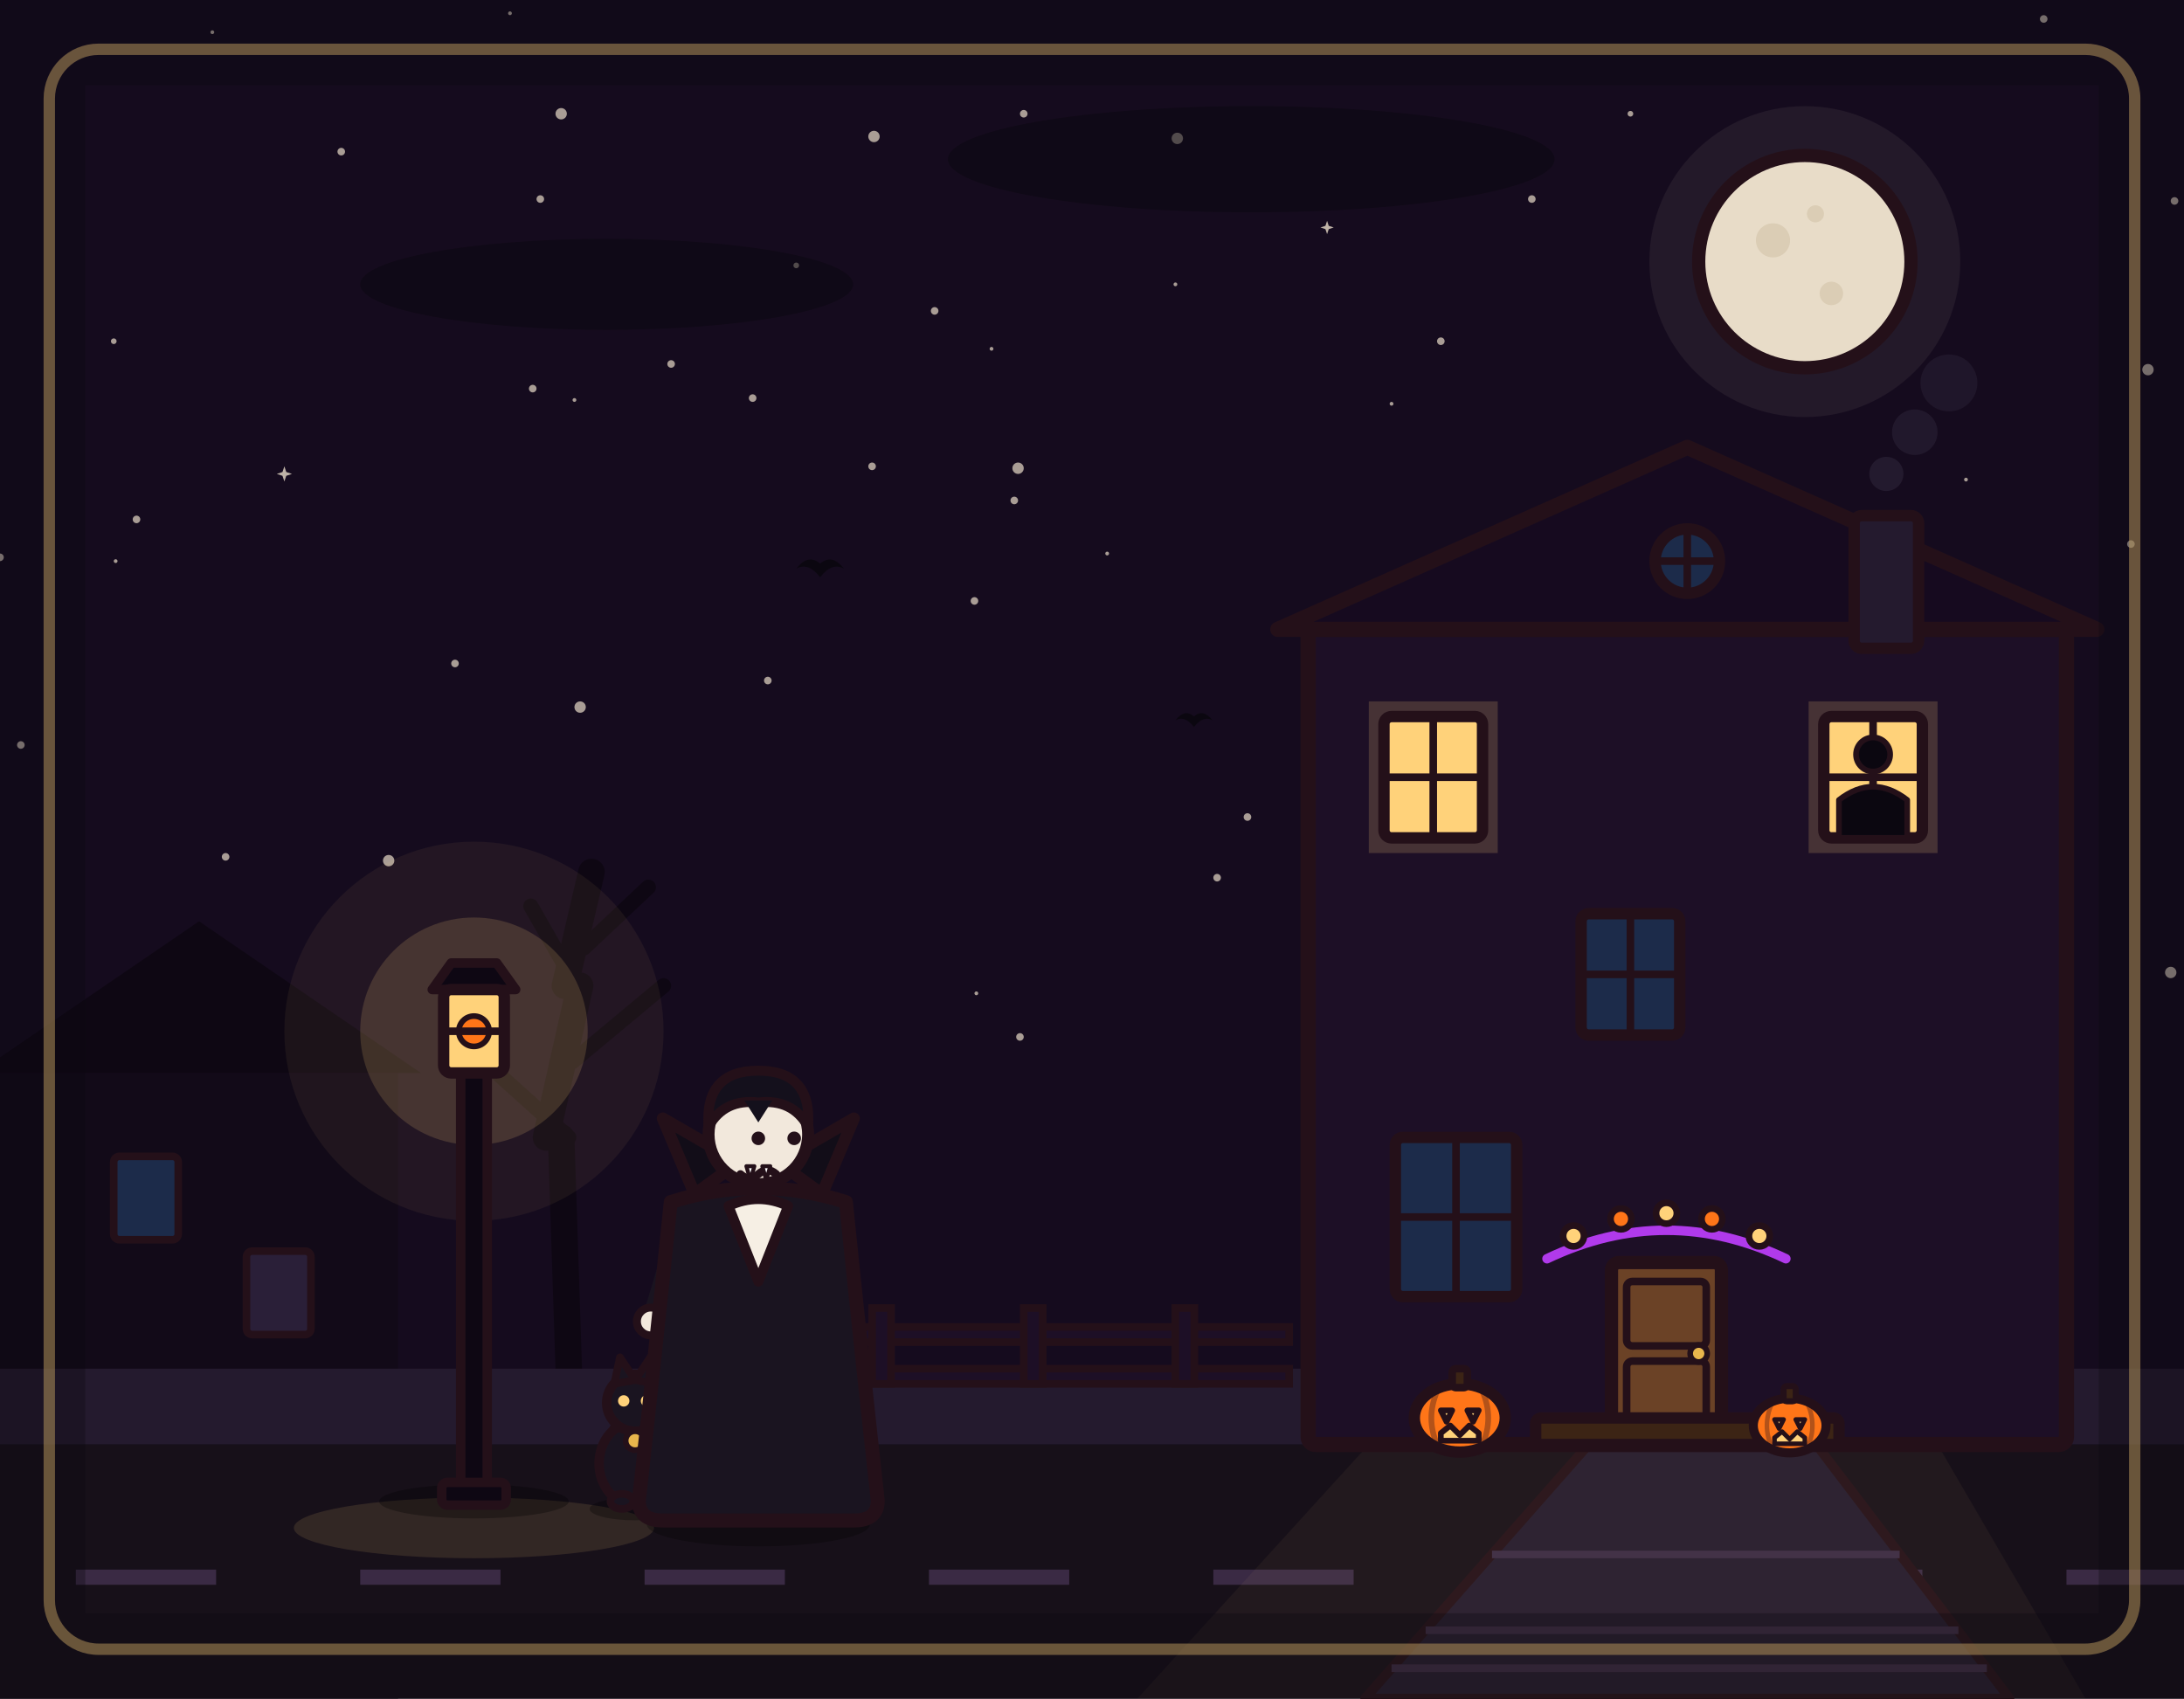
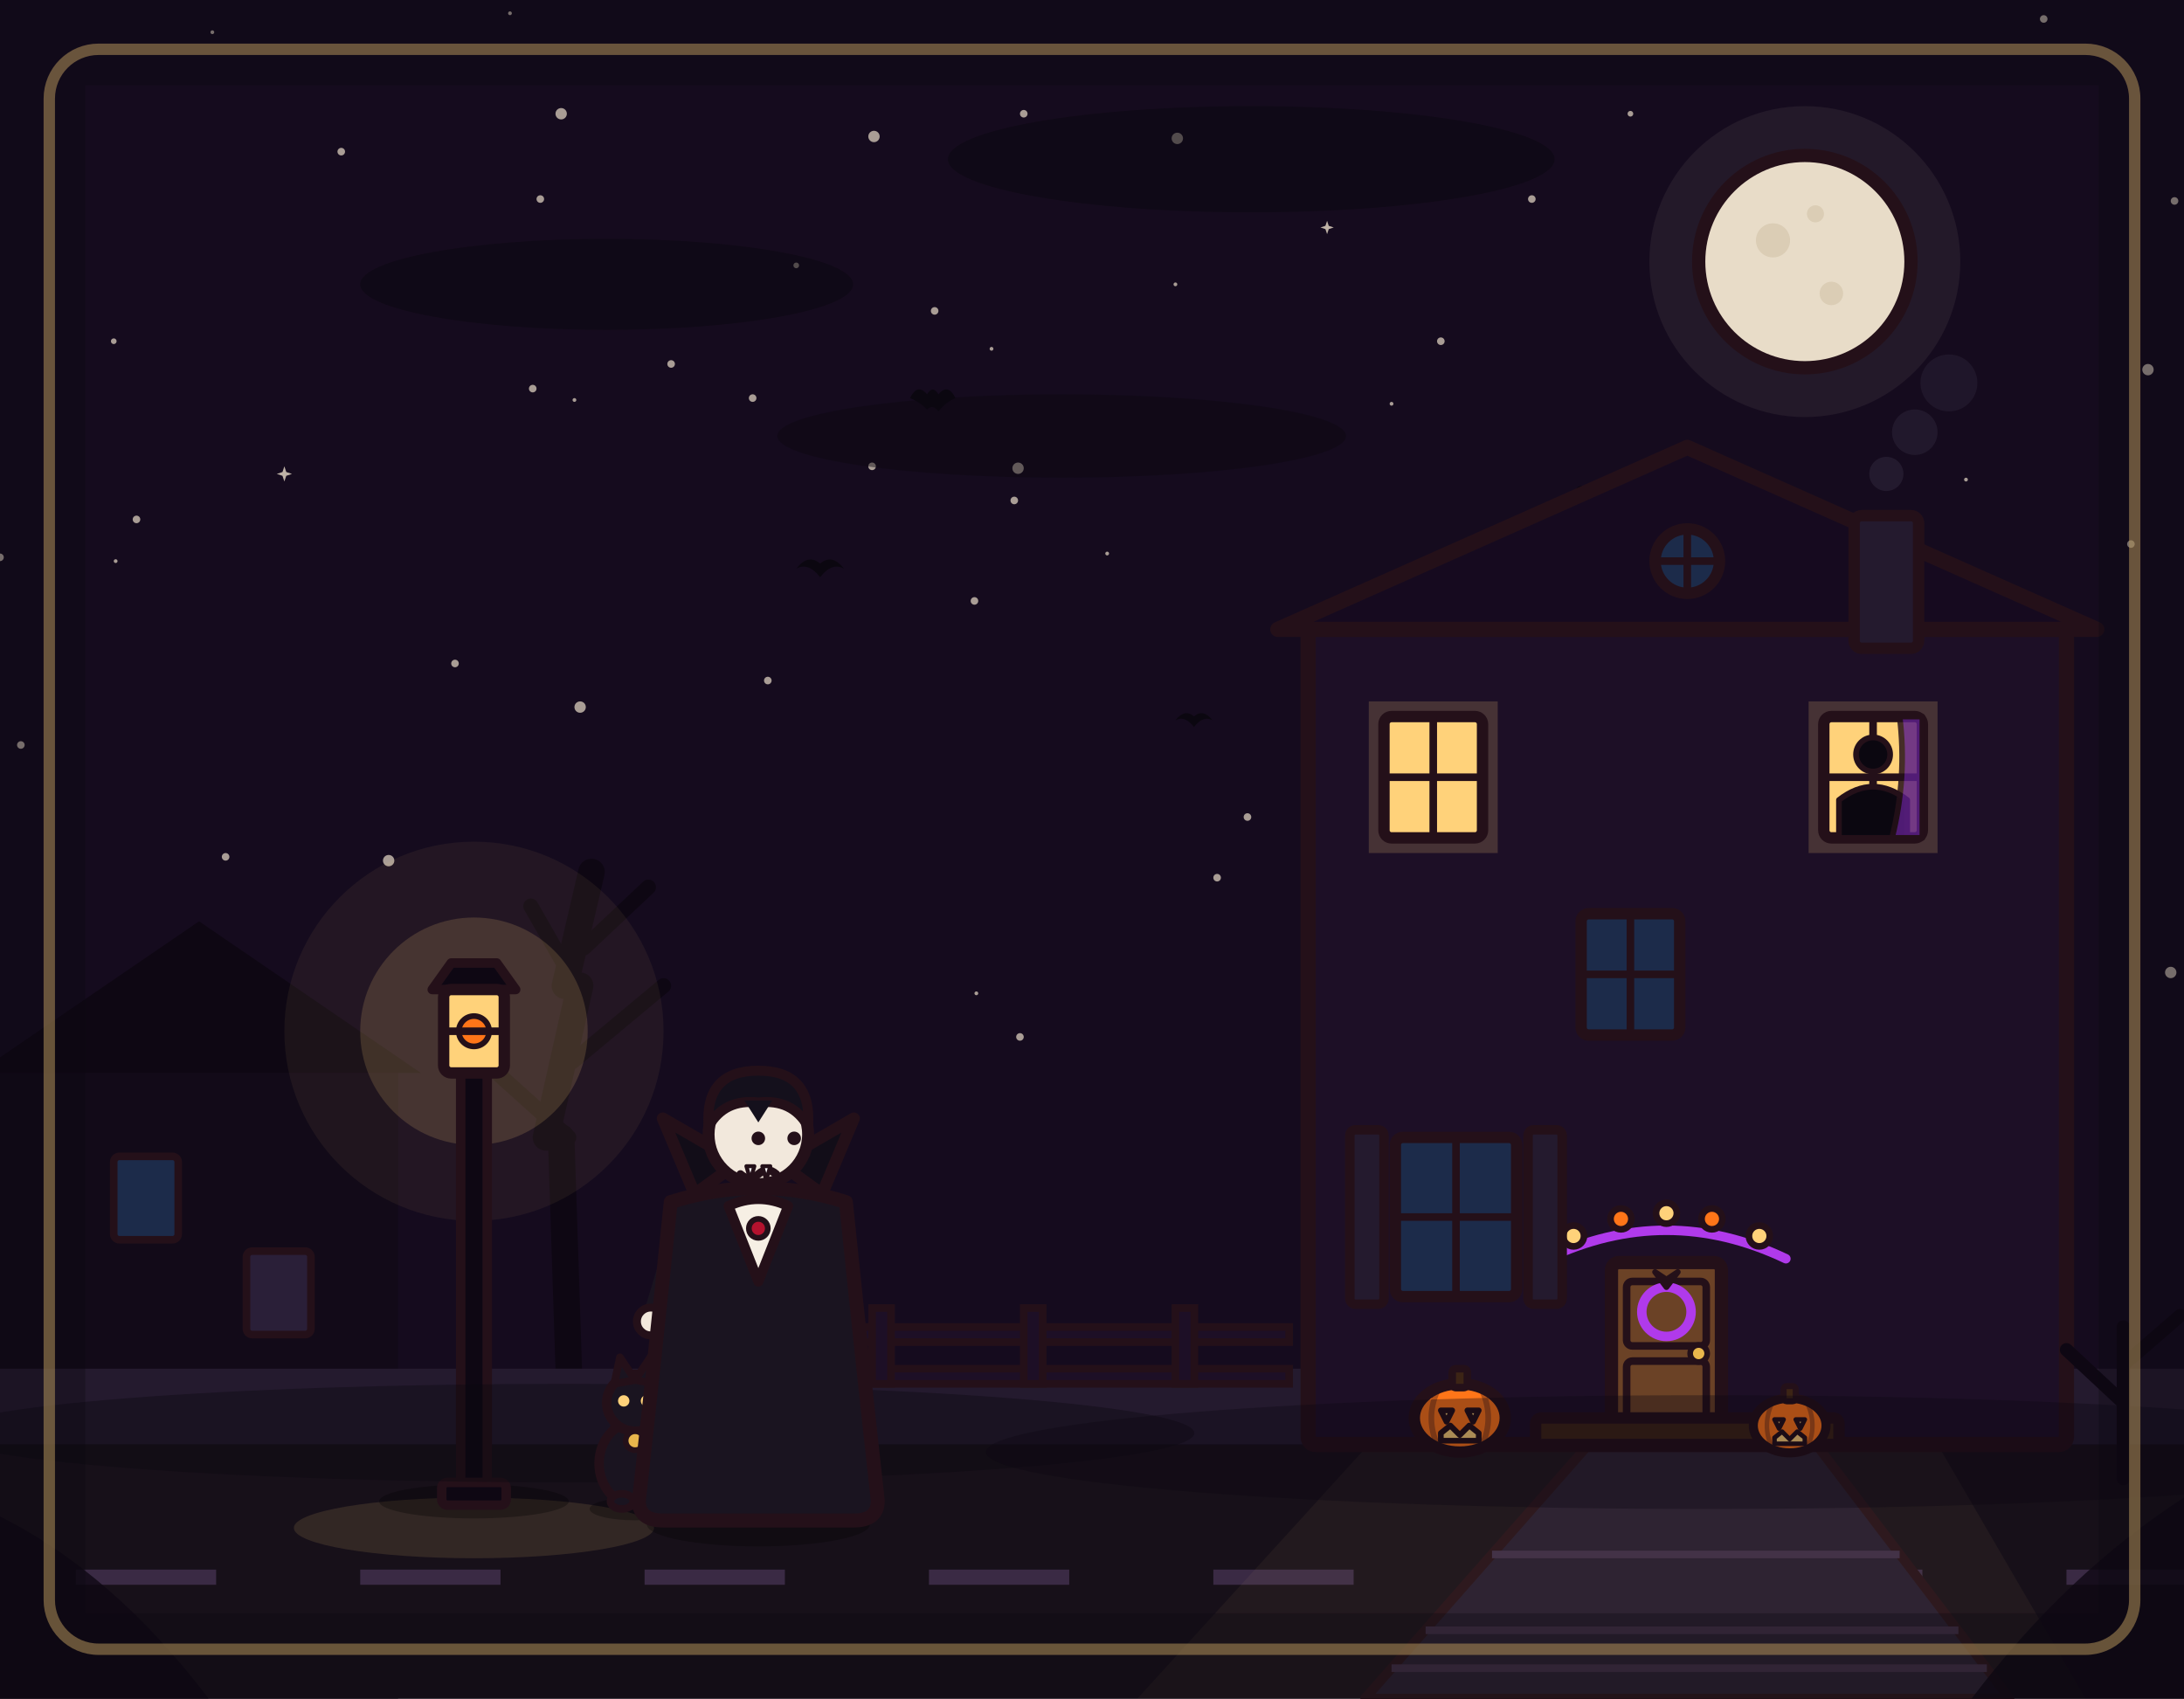
<svg xmlns="http://www.w3.org/2000/svg" viewBox="0 0 1152 896" width="1152" height="896">
  <rect x="0" y="0" width="1152" height="896" fill="#150b1e" />
  <g fill="#e8dcc8" opacity=".7">
    <circle cx="0" cy="294" r="2" />
    <circle cx="303" cy="211" r="1" />
    <circle cx="1124" cy="287" r="2" />
    <circle cx="296" cy="60" r="3" />
    <circle cx="1037" cy="253" r="1" />
    <circle cx="285" cy="105" r="2" />
    <circle cx="119" cy="452" r="2" />
    <circle cx="973" cy="413" r="1" />
    <circle cx="621" cy="73" r="3" />
    <circle cx="535" cy="264" r="2" />
    <circle cx="269" cy="7" r="1" />
    <circle cx="1145" cy="513" r="3" />
    <circle cx="658" cy="431" r="2" />
    <circle cx="397" cy="210" r="2" />
    <circle cx="405" cy="359" r="2" />
    <circle cx="61" cy="296" r="1" />
    <circle cx="523" cy="184" r="1" />
    <circle cx="75" cy="552" r="2" />
    <circle cx="103" cy="556" r="2" />
    <circle cx="808" cy="105" r="2" />
    <circle cx="1147" cy="106" r="2" />
    <circle cx="460" cy="246" r="2" />
    <circle cx="205" cy="454" r="3" />
    <circle cx="112" cy="17" r="1" />
    <circle cx="734" cy="213" r="1" />
    <circle cx="584" cy="292" r="1" />
    <circle cx="1133" cy="195" r="3" />
    <circle cx="306" cy="373" r="3" />
    <circle cx="537" cy="247" r="3" />
    <circle cx="538" cy="547" r="2" />
    <circle cx="915" cy="485" r="2" />
    <circle cx="642" cy="463" r="2" />
    <circle cx="354" cy="192" r="2" />
    <circle cx="514" cy="317" r="2" />
    <circle cx="72" cy="274" r="2" />
    <circle cx="11" cy="393" r="2" />
    <circle cx="515" cy="524" r="1" />
    <circle cx="493" cy="164" r="2" />
    <circle cx="281" cy="205" r="2" />
    <circle cx="1078" cy="10" r="2" />
    <circle cx="946" cy="298" r="1" />
    <circle cx="461" cy="72" r="3" />
    <circle cx="180" cy="80" r="2" />
    <circle cx="420" cy="140" r="1.5" />
    <circle cx="760" cy="180" r="2" />
    <circle cx="860" cy="60" r="1.5" />
    <circle cx="1010" cy="340" r="2" />
    <circle cx="540" cy="60" r="2" />
    <circle cx="60" cy="180" r="1.5" />
    <circle cx="700" cy="330" r="1.5" />
    <circle cx="980" cy="480" r="2" />
    <circle cx="350" cy="520" r="1.5" />
    <circle cx="620" cy="150" r="1" />
    <circle cx="240" cy="350" r="2" />
  </g>
  <path d="M0 -1 L0.25 -0.25 L1 0 L0.25 0.25 L0 1 L-0.25 0.25 L-1 0 L-0.25 -0.25 Z" transform="translate(150 250) scale(4)" fill="#e8dcc8" opacity=".8" />
  <path d="M0 -1 L0.25 -0.25 L1 0 L0.25 0.25 L0 1 L-0.25 0.25 L-1 0 L-0.25 -0.25 Z" transform="translate(700 120) scale(3.5)" fill="#e8dcc8" opacity=".8" />
  <path d="M0 0 Q7 -9 14 -3 Q21 -9 28 0 Q21 -4 14 5 Q7 -4 0 0 Z" transform="translate(420 300) scale(.9)" fill="#0b0710" />
  <path d="M0 0 Q7 -9 14 -3 Q21 -9 28 0 Q21 -4 14 5 Q7 -4 0 0 Z" transform="translate(620 380) scale(.7)" fill="#0b0710" />
  <ellipse cx="320" cy="150" rx="130" ry="24" fill="#0b0710" opacity=".55" />
  <ellipse cx="660" cy="84" rx="160" ry="28" fill="#0b0710" opacity=".55" />
  <circle cx="952" cy="138" r="82" fill="#e8dcc8" opacity=".07" />
  <circle cx="952" cy="138" r="56" fill="#e8dcc8" stroke="#241019" stroke-width="7" stroke-linejoin="round" />
  <circle cx="935.2" cy="126.8" r="9" fill="#d9cbb2" opacity=".9" />
  <circle cx="966" cy="154.8" r="6.2" fill="#d9cbb2" opacity=".9" />
  <circle cx="957.6" cy="112.8" r="4.5" fill="#d9cbb2" opacity=".9" />
+   <path d="M0 0 Q4 -8 9 -2 Q12 -7 15 -2 Q20 -8 24 0 Q19 2 15 7 Q12 3 9 6 Q5 2 0 0 Z" transform="translate(480 210)" fill="#0b0710" />
+   <path d="M0 0 Q4 -8 9 -2 Q12 -7 15 -2 Q20 -8 24 0 Q19 2 15 7 Q12 3 9 6 Q5 2 0 0 Z" transform="translate(830 260) scale(.8)" fill="#0b0710" />
+   <path d="M0 0 Q4 -8 9 -2 Q12 -7 15 -2 Q20 -8 24 0 Q19 2 15 7 Q12 3 9 6 Q5 2 0 0 Z" transform="translate(1060 330) scale(.65)" fill="#0b0710" />
+   <ellipse cx="560" cy="230" rx="150" ry="22" fill="#0b0710" opacity=".45" />
  <rect x="0" y="566" width="210" height="330" fill="#120a18" />
  <path d="M-12 566 L105 486 L222 566 Z" fill="#0e0713" />
  <rect x="60" y="610" width="34" height="44" rx="3" fill="#1c2b4a" stroke="#241019" stroke-width="4" stroke-linejoin="round" />
  <rect x="130" y="660" width="34" height="44" rx="3" fill="#2a1f38" stroke="#241019" stroke-width="4" stroke-linejoin="round" />
  <path d="M300 722 L296 600 L288 600 L306 520 L298 520 L312 460" fill="none" stroke="#0e0713" stroke-width="14" stroke-linecap="round" stroke-linejoin="round" />
  <path d="M300 600 L250 555 M302 560 L350 520 M304 520 L280 478 M308 500 L342 468" fill="none" stroke="#0e0713" stroke-width="8" stroke-linecap="round" />
  <rect x="0" y="722" width="1152" height="40" fill="#241a2e" />
  <rect x="370" y="700" width="310" height="8" fill="#1d0f26" stroke="#241019" stroke-width="4" />
  <rect x="370" y="722" width="310" height="8" fill="#1d0f26" stroke="#241019" stroke-width="4" />
  <rect x="380" y="690" width="10" height="40" fill="#1d0f26" stroke="#241019" stroke-width="4" />
  <rect x="460" y="690" width="10" height="40" fill="#1d0f26" stroke="#241019" stroke-width="4" />
  <rect x="540" y="690" width="10" height="40" fill="#1d0f26" stroke="#241019" stroke-width="4" />
  <rect x="620" y="690" width="10" height="40" fill="#1d0f26" stroke="#241019" stroke-width="4" />
  <rect x="0" y="762" width="1152" height="134" fill="#171019" />
  <path d="M40 828h74v8h-74zM190 828h74v8h-74zM340 828h74v8h-74zM490 828h74v8h-74zM640 828h74v8h-74zM790 828h74v8h-74zM940 828h74v8h-74zM1090 828h74v8h-74z" fill="#3a2a44" />
  <path d="M838 762 L958 762 L1060 896 L720 896 Z" fill="#241a2e" stroke="#241019" stroke-width="5" stroke-linejoin="round" />
  <line x1="787" y1="820" x2="1002" y2="820" stroke="#3a2a44" stroke-width="4" />
  <line x1="752" y1="860" x2="1033" y2="860" stroke="#3a2a44" stroke-width="4" />
  <line x1="734" y1="880" x2="1048" y2="880" stroke="#3a2a44" stroke-width="4" />
  <path d="M722 762 L1022 762 L1100 896 L600 896 Z" fill="#ffd27a" opacity=".05" />
  <rect x="690" y="332" width="400" height="430" rx="4" fill="#1d0f26" stroke="#241019" stroke-width="8" stroke-linejoin="round" />
  <path d="M674 332 L890 236 L1106 332 Z" fill="#160a1f" stroke="#241019" stroke-width="8" stroke-linejoin="round" />
  <rect x="978" y="272" width="34" height="70" rx="4" fill="#241a2e" stroke="#241019" stroke-width="6" stroke-linejoin="round" />
  <circle cx="995" cy="250" r="9" fill="#2a2135" opacity=".7" />
  <circle cx="1010" cy="228" r="12" fill="#2a2135" opacity=".6" />
  <circle cx="1028" cy="202" r="15" fill="#2a2135" opacity=".5" />
  <circle cx="890" cy="296" r="17" fill="#1c2b4a" stroke="#241019" stroke-width="6" />
  <line x1="890" y1="279" x2="890" y2="313" stroke="#241019" stroke-width="4" />
  <line x1="873" y1="296" x2="907" y2="296" stroke="#241019" stroke-width="4" />
  <rect x="722" y="370" width="68" height="80" fill="#ffd27a" opacity=".18" />
  <rect x="730" y="378" width="52" height="64" rx="4" fill="#ffd27a" stroke="#241019" stroke-width="6" stroke-linejoin="round" />
  <line x1="756" y1="378" x2="756" y2="442" stroke="#241019" stroke-width="4" />
  <line x1="730" y1="410" x2="782" y2="410" stroke="#241019" stroke-width="4" />
  <rect x="954" y="370" width="68" height="80" fill="#ffd27a" opacity=".18" />
  <rect x="962" y="378" width="52" height="64" rx="4" fill="#ffd27a" stroke="#241019" stroke-width="6" stroke-linejoin="round" />
  <line x1="988" y1="378" x2="988" y2="442" stroke="#241019" stroke-width="4" />
  <line x1="962" y1="410" x2="1014" y2="410" stroke="#241019" stroke-width="4" />
  <circle cx="988" cy="398" r="9" fill="#0b0710" stroke="#241019" stroke-width="3" />
  <path d="M970 442 L970 422 Q988 408 1006 422 L1006 442 Z" fill="#0b0710" stroke="#241019" stroke-width="3" stroke-linejoin="round" />
+   <path d="M1002 378 L1014 378 L1014 442 L998 442 Q1006 410 1002 378 Z" fill="#5b1e86" opacity=".85" stroke="#241019" stroke-width="3" stroke-linejoin="round" />
  <rect x="834" y="482" width="52" height="64" rx="4" fill="#1c2b4a" stroke="#241019" stroke-width="6" stroke-linejoin="round" />
  <line x1="860" y1="482" x2="860" y2="546" stroke="#241019" stroke-width="4" />
  <line x1="834" y1="514" x2="886" y2="514" stroke="#241019" stroke-width="4" />
  <rect x="736" y="600" width="64" height="84" rx="4" fill="#1c2b4a" stroke="#241019" stroke-width="6" stroke-linejoin="round" />
  <line x1="768" y1="600" x2="768" y2="684" stroke="#241019" stroke-width="4" />
  <line x1="736" y1="642" x2="800" y2="642" stroke="#241019" stroke-width="4" />
  <rect x="850" y="666" width="58" height="96" rx="4" fill="#6b4226" stroke="#241019" stroke-width="7" stroke-linejoin="round" />
  <rect x="858" y="676" width="42" height="34" rx="3" fill="none" stroke="#241019" stroke-width="4" />
  <rect x="858" y="718" width="42" height="34" rx="3" fill="none" stroke="#241019" stroke-width="4" />
  <circle cx="896" cy="714" r="4.5" fill="#e8b64c" stroke="#241019" stroke-width="3" />
  <rect x="810" y="748" width="160" height="14" rx="3" fill="#3c2415" stroke="#241019" stroke-width="6" stroke-linejoin="round" />
  <path d="M816 664 Q879 634 942 664" fill="none" stroke="#b03aeb" stroke-width="5" stroke-linecap="round" />
  <circle cx="830" cy="652" r="5.5" fill="#ffd27a" stroke="#241019" stroke-width="3.5" />
  <circle cx="855" cy="643" r="5.5" fill="#ff7518" stroke="#241019" stroke-width="3.5" />
  <circle cx="879" cy="640" r="5.5" fill="#ffd27a" stroke="#241019" stroke-width="3.5" />
  <circle cx="903" cy="643" r="5.5" fill="#ff7518" stroke="#241019" stroke-width="3.5" />
  <circle cx="928" cy="652" r="5.5" fill="#ffd27a" stroke="#241019" stroke-width="3.5" />
  <g>
    <ellipse cx="770" cy="748" rx="24" ry="18" fill="#ff7518" stroke="#241019" stroke-width="6" stroke-linejoin="round" />
    <path d="M758 734 Q752 748 758 762 M782 734 Q788 748 782 762" fill="none" stroke="#241019" stroke-width="3" opacity=".35" />
    <rect x="766" y="722" width="8" height="10" rx="2" fill="#3c2415" stroke="#241019" stroke-width="4" />
    <path d="M760 744 L766 744 L763 750 Z M774 744 L780 744 L777 750 Z" fill="#ffd27a" stroke="#241019" stroke-width="3" stroke-linejoin="round" />
    <path d="M760 756 L765 752 L770 757 L775 752 L780 756 L780 760 L760 760 Z" fill="#ffd27a" stroke="#241019" stroke-width="3" stroke-linejoin="round" />
  </g>
  <g transform="translate(944 752) scale(.8)">
    <ellipse cx="0" cy="0" rx="24" ry="18" fill="#ff7518" stroke="#241019" stroke-width="6" stroke-linejoin="round" />
    <path d="M-12 -14 Q-18 0 -12 14 M12 -14 Q18 0 12 14" fill="none" stroke="#241019" stroke-width="3" opacity=".35" />
    <rect x="-4" y="-26" width="8" height="10" rx="2" fill="#3c2415" stroke="#241019" stroke-width="4" />
    <path d="M-10 -4 L-4 -4 L-7 2 Z M4 -4 L10 -4 L7 2 Z" fill="#ffd27a" stroke="#241019" stroke-width="3" stroke-linejoin="round" />
    <path d="M-10 8 L-5 4 L0 9 L5 4 L10 8 L10 12 L-10 12 Z" fill="#ffd27a" stroke="#241019" stroke-width="3" stroke-linejoin="round" />
  </g>
+   <circle cx="879" cy="692" r="13" fill="none" stroke="#b03aeb" stroke-width="5" />
+   <path d="M879 679 L873 671 L879 675 L885 671 Z" fill="#b03aeb" stroke="#241019" stroke-width="3" stroke-linejoin="round" />
+   <rect x="712" y="596" width="18" height="92" rx="3" fill="#241a2e" stroke="#241019" stroke-width="5" />
+   <rect x="806" y="596" width="18" height="92" rx="3" fill="#241a2e" stroke="#241019" stroke-width="5" />
  <ellipse cx="250" cy="806" rx="95" ry="16" fill="#ffd27a" opacity=".12" />
  <circle cx="250" cy="544" r="100" fill="#ffd27a" opacity=".06" />
  <circle cx="250" cy="544" r="60" fill="#ffd27a" opacity=".16" />
  <ellipse cx="250" cy="792" rx="50" ry="9" fill="#000000" opacity=".3" />
  <rect x="243" y="566" width="14" height="224" fill="#0e0713" stroke="#241019" stroke-width="5" />
  <rect x="233" y="782" width="34" height="12" rx="3" fill="#0e0713" stroke="#241019" stroke-width="5" />
  <path d="M228 522 L272 522 L262 508 L238 508 Z" fill="#0e0713" stroke="#241019" stroke-width="5" stroke-linejoin="round" />
  <rect x="234" y="522" width="32" height="44" rx="4" fill="#ffd27a" stroke="#241019" stroke-width="6" />
  <circle cx="250" cy="544" r="8" fill="#ff7518" stroke="#241019" stroke-width="3" />
  <line x1="234" y1="544" x2="266" y2="544" stroke="#241019" stroke-width="4" />
+   <ellipse cx="300" cy="756" rx="330" ry="26" fill="#0b0710" opacity=".4" />
+   <ellipse cx="900" cy="766" rx="380" ry="30" fill="#0b0710" opacity=".35" />
  <ellipse cx="335" cy="796" rx="24" ry="6" fill="#000000" opacity=".3" />
  <path d="M352 790 Q372 780 368 756" fill="none" stroke="#1a1420" stroke-width="7" stroke-linecap="round" />
  <ellipse cx="335" cy="772" rx="19" ry="22" fill="#1a1420" stroke="#241019" stroke-width="5" stroke-linejoin="round" />
  <circle cx="335" cy="740" r="15" fill="#1a1420" stroke="#241019" stroke-width="5" stroke-linejoin="round" />
  <path d="M324 730 L327 716 L335 728 Z" fill="#1a1420" stroke="#241019" stroke-width="4" stroke-linejoin="round" />
  <path d="M346 730 L343 716 L335 728 Z" fill="#1a1420" stroke="#241019" stroke-width="4" stroke-linejoin="round" />
  <circle cx="329" cy="739" r="3" fill="#ffd27a" />
  <circle cx="341" cy="739" r="3" fill="#ffd27a" />
  <path d="M322 752 Q335 759 348 752" fill="none" stroke="#241019" stroke-width="3" />
  <circle cx="335" cy="760" r="5" fill="#e8b64c" stroke="#241019" stroke-width="3" />
  <ellipse cx="328" cy="792" rx="6" ry="4" fill="#1a1420" stroke="#241019" stroke-width="4" />
  <ellipse cx="342" cy="792" rx="6" ry="4" fill="#1a1420" stroke="#241019" stroke-width="4" />
  <g transform="translate(400 800) scale(-1.05 1.05)">
    <ellipse cx="0" cy="4" rx="56" ry="11" fill="#000000" opacity=".28" />
    <path d="M-12 -62 L-16 -6" fill="none" stroke="#241a2e" stroke-width="15" stroke-linecap="round" />
    <path d="M12 -62 L16 -6" fill="none" stroke="#241a2e" stroke-width="15" stroke-linecap="round" />
    <ellipse cx="-18" cy="-4" rx="15" ry="7" fill="#14101c" stroke="#241019" stroke-width="4" stroke-linejoin="round" />
    <ellipse cx="18" cy="-4" rx="15" ry="7" fill="#14101c" stroke="#241019" stroke-width="4" stroke-linejoin="round" />
    <path d="M-38 -148 L-26 -108" fill="none" stroke="#1a1420" stroke-width="11" stroke-linecap="round" />
    <circle cx="-24" cy="-104" r="7" fill="#f2e8dc" stroke="#241019" stroke-width="4" stroke-linejoin="round" />
    <path d="M38 -148 L52 -102" fill="none" stroke="#1a1420" stroke-width="11" stroke-linecap="round" />
    <circle cx="54" cy="-98" r="7" fill="#f2e8dc" stroke="#241019" stroke-width="4" stroke-linejoin="round" />
    <path d="M-44 -158 Q-52 -80 -60 -8 Q-60 2 -48 2 L48 2 Q60 2 60 -8 Q52 -80 44 -158 Q0 -172 -44 -158 Z" fill="#1a1420" stroke="#241019" stroke-width="7" stroke-linejoin="round" />
    <path d="M-32 -162 L-48 -200 L-10 -178 Z" fill="#120d18" stroke="#241019" stroke-width="6" stroke-linejoin="round" />
    <path d="M32 -162 L48 -200 L10 -178 Z" fill="#120d18" stroke="#241019" stroke-width="6" stroke-linejoin="round" />
    <path d="M-15 -156 L0 -118 L15 -156 Q0 -163 -15 -156 Z" fill="#f6efe4" stroke="#241019" stroke-width="5" stroke-linejoin="round" />
    <circle cx="0" cy="-192" r="25" fill="#f2e8dc" stroke="#241019" stroke-width="6" stroke-linejoin="round" />
    <path d="M-25 -196 Q-27 -224 0 -224 Q27 -224 25 -196 Q17 -210 0 -208 Q-17 -210 -25 -196 Z" fill="#14101c" stroke="#241019" stroke-width="5" stroke-linejoin="round" />
    <path d="M-7 -209 L0 -198 L7 -209 Z" fill="#14101c" />
    <circle cx="-18" cy="-190" r="3.4" fill="#241019" />
    <circle cx="0" cy="-190" r="3.4" fill="#241019" />
    <path d="M-9 -172 Q-4.5 -176 0 -172 Q4.5 -168 9 -172" fill="none" stroke="#241019" stroke-width="4" stroke-linecap="round" />
    <path d="M-6 -176 L-2 -176 L-4 -169 Z" fill="#ffffff" stroke="#241019" stroke-width="2" stroke-linejoin="round" />
    <path d="M2 -176 L6 -176 L4 -169 Z" fill="#ffffff" stroke="#241019" stroke-width="2" stroke-linejoin="round" />
  </g>
+   <circle cx="400" cy="648" r="5" fill="#b3122e" stroke="#241019" stroke-width="3" />
+   <path d="M0 896 L0 800 Q60 830 110 896 Z" fill="#0e0713" opacity=".8" />
+   <path d="M1152 896 L1152 790 Q1090 830 1040 896 Z" fill="#0e0713" opacity=".8" />
+   <g fill="none" stroke="#0e0713" stroke-width="7" stroke-linecap="round">
+     <path d="M1120 780 L1120 700" />
+     <path d="M1120 740 L1090 712" />
+     <path d="M1120 720 L1150 694" />
+   </g>
  <rect x="26" y="26" width="1100" height="844" rx="26" fill="none" stroke="#ffd27a" stroke-width="6" opacity=".55" />
  <rect x="0" y="0" width="1152" height="896" fill="none" stroke="#0b0710" stroke-width="90" opacity=".32" />
</svg>
